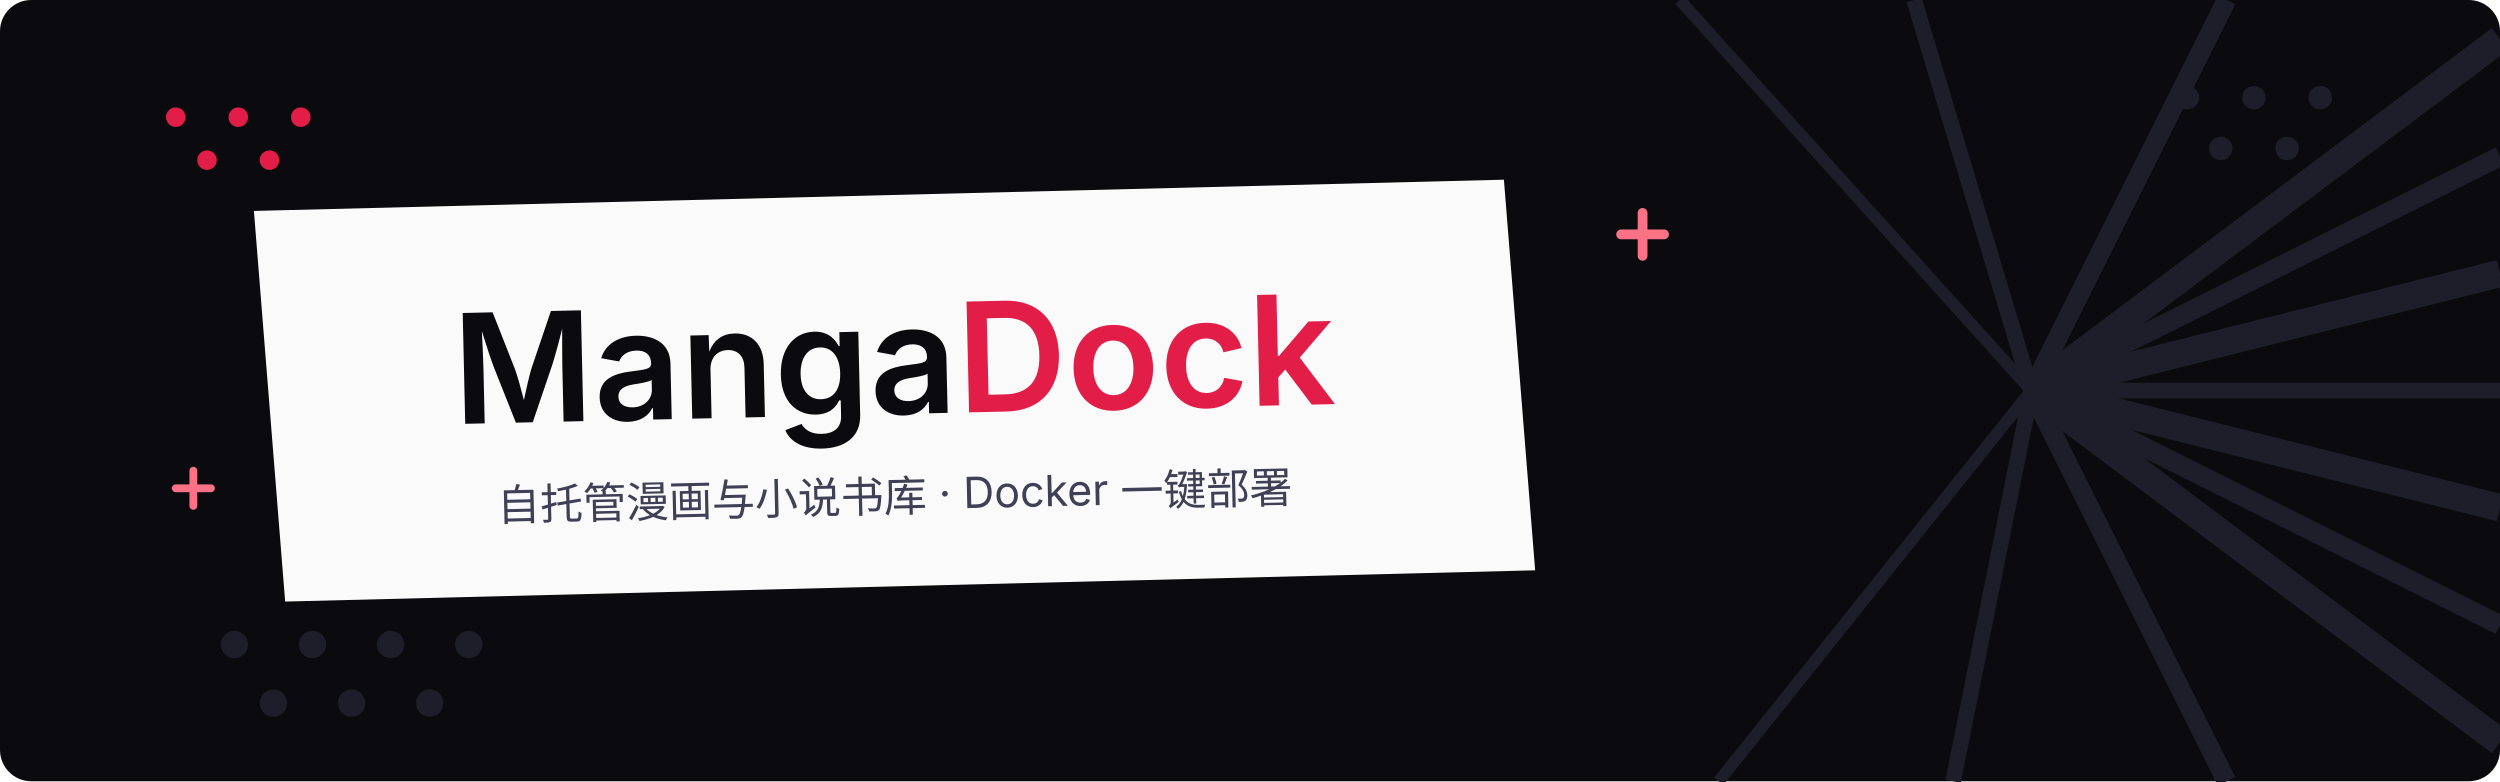
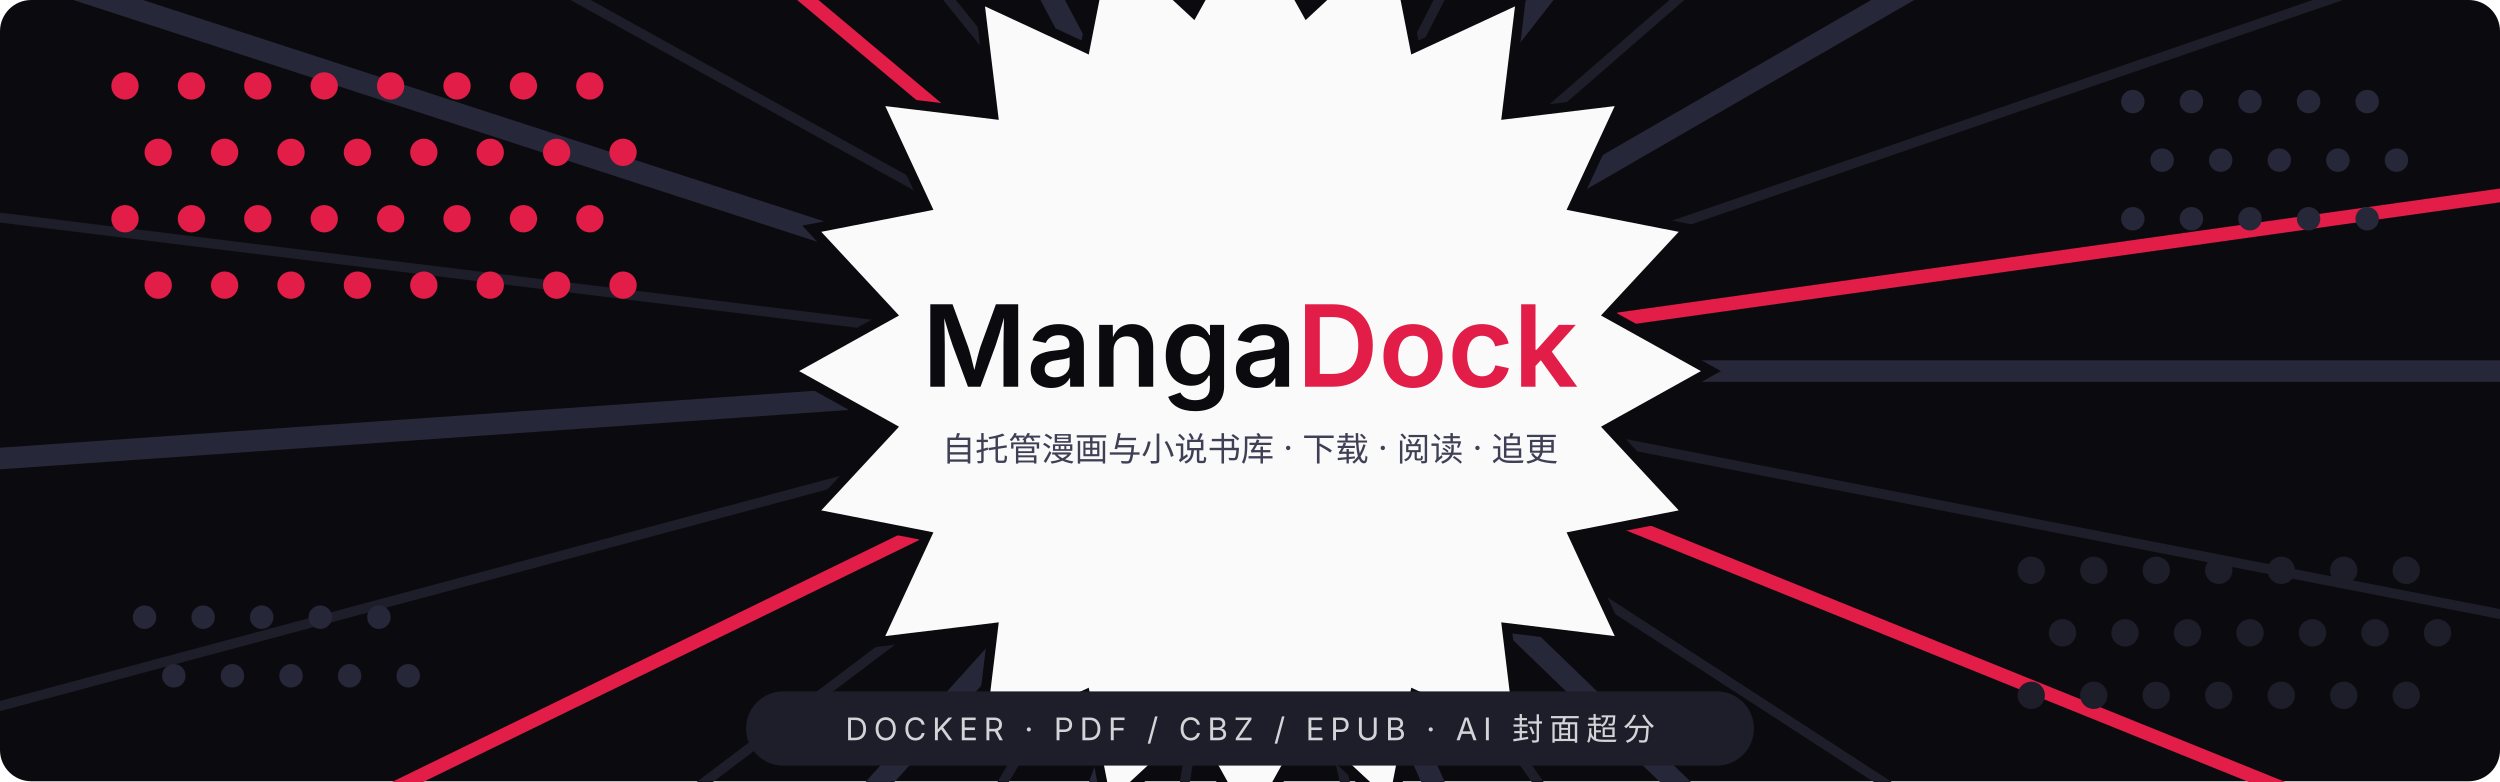
<svg xmlns="http://www.w3.org/2000/svg" viewBox="0 0 1280 400" width="1280" height="400">
  <rect width="1280" height="400" rx="16" fill="#0b0b0f" />
-   <g stroke="#1e1e2a" fill="none">
-     <path d="M1040 200 L1280 20" stroke-width="14" />
-     <path d="M1040 200 L1280 80" stroke-width="10" />
-     <path d="M1040 200 L1280 140" stroke-width="14" />
-     <path d="M1040 200 L1280 200" stroke-width="8" />
-     <path d="M1040 200 L1280 260" stroke-width="14" />
-     <path d="M1040 200 L1280 320" stroke-width="10" />
-     <path d="M1040 200 L1280 380" stroke-width="14" />
-     <path d="M1040 200 L1140 0" stroke-width="10" />
-     <path d="M1040 200 L980 0" stroke-width="8" />
-     <path d="M1040 200 L1140 400" stroke-width="10" />
-     <path d="M1040 200 L1000 400" stroke-width="8" />
-     <path d="M1040 200 L860 0" stroke-width="6" />
-     <path d="M1040 200 L880 400" stroke-width="6" />
-   </g>
-   <g fill="#1e1e2a">
-     <circle cx="120" cy="330" r="7" />
-     <circle cx="160" cy="330" r="7" />
-     <circle cx="200" cy="330" r="7" />
-     <circle cx="240" cy="330" r="7" />
-     <circle cx="140" cy="360" r="7" />
-     <circle cx="180" cy="360" r="7" />
-     <circle cx="220" cy="360" r="7" />
-     <circle cx="1120" cy="50" r="6" />
-     <circle cx="1154" cy="50" r="6" />
-     <circle cx="1188" cy="50" r="6" />
-     <circle cx="1137" cy="76" r="6" />
-     <circle cx="1171" cy="76" r="6" />
-   </g>
-   <g fill="#e11d48">
-     <circle cx="90" cy="60" r="5" />
-     <circle cx="122" cy="60" r="5" />
-     <circle cx="154" cy="60" r="5" />
-     <circle cx="106" cy="82" r="5" />
-     <circle cx="138" cy="82" r="5" />
-   </g>
-   <polygon points="130,108 770,92 786,292 146,308" fill="#fafafa" />
-   <text x="458" y="212" text-anchor="middle" font-family="-apple-system, 'PingFang SC', 'Segoe UI', sans-serif" font-size="78" font-weight="600" fill="#0b0b0f" transform="rotate(-1.3 458 200)">Manga<tspan fill="#e11d48">Dock</tspan>
+   <path d="M640 190 L1490.0 190.0" stroke="#27273a" stroke-width="11" fill="none" />
+   <path d="M640 190 L1474.4 352.2" stroke="#1e1e2a" stroke-width="5" fill="none" />
+   <path d="M640 190 L1428.1 508.4" stroke="#e11d48" stroke-width="7" fill="none" />
+   <path d="M640 190 L1352.9 652.9" stroke="#1e1e2a" stroke-width="5" fill="none" />
+   <path d="M640 190 L1251.4 780.5" stroke="#27273a" stroke-width="11" fill="none" />
+   <path d="M640 190 L1127.5 886.3" stroke="#1e1e2a" stroke-width="5" fill="none" />
+   <path d="M640 190 L985.7 966.5" stroke="#27273a" stroke-width="11" fill="none" />
+   <path d="M640 190 L831.2 1018.2" stroke="#1e1e2a" stroke-width="5" fill="none" />
+   <path d="M640 190 L669.7 1039.5" stroke="#e11d48" stroke-width="7" fill="none" />
+   <path d="M640 190 L507.0 1029.5" stroke="#1e1e2a" stroke-width="5" fill="none" />
+   <path d="M640 190 L349.3 988.7" stroke="#27273a" stroke-width="11" fill="none" />
+   <path d="M640 190 L202.2 918.6" stroke="#1e1e2a" stroke-width="5" fill="none" />
+   <path d="M640 190 L71.2 821.7" stroke="#27273a" stroke-width="11" fill="none" />
+   <path d="M640 190 L-38.8 701.5" stroke="#1e1e2a" stroke-width="5" fill="none" />
+   <path d="M640 190 L-124.0 562.6" stroke="#e11d48" stroke-width="7" fill="none" />
+   <path d="M640 190 L-181.0 410.0" stroke="#1e1e2a" stroke-width="5" fill="none" />
+   <path d="M640 190 L-207.9 249.3" stroke="#27273a" stroke-width="11" fill="none" />
+   <path d="M640 190 L-203.7 86.4" stroke="#1e1e2a" stroke-width="5" fill="none" />
+   <path d="M640 190 L-168.4 -72.7" stroke="#27273a" stroke-width="11" fill="none" />
+   <path d="M640 190 L-103.4 -222.1" stroke="#1e1e2a" stroke-width="5" fill="none" />
+   <path d="M640 190 L-11.1 -356.4" stroke="#e11d48" stroke-width="7" fill="none" />
+   <path d="M640 190 L105.1 -470.6" stroke="#1e1e2a" stroke-width="5" fill="none" />
+   <path d="M640 190 L240.9 -560.5" stroke="#27273a" stroke-width="11" fill="none" />
+   <path d="M640 190 L391.5 -622.9" stroke="#1e1e2a" stroke-width="5" fill="none" />
+   <path d="M640 190 L551.2 -655.3" stroke="#27273a" stroke-width="11" fill="none" />
+   <path d="M640 190 L714.1 -656.8" stroke="#1e1e2a" stroke-width="5" fill="none" />
+   <path d="M640 190 L874.3 -627.1" stroke="#e11d48" stroke-width="7" fill="none" />
+   <path d="M640 190 L1025.9 -567.4" stroke="#1e1e2a" stroke-width="5" fill="none" />
+   <path d="M640 190 L1163.3 -479.8" stroke="#27273a" stroke-width="11" fill="none" />
+   <path d="M640 190 L1281.5 -367.7" stroke="#1e1e2a" stroke-width="5" fill="none" />
+   <path d="M640 190 L1376.1 -235.0" stroke="#27273a" stroke-width="11" fill="none" />
+   <path d="M640 190 L1443.7 -86.7" stroke="#1e1e2a" stroke-width="5" fill="none" />
+   <path d="M640 190 L1481.7 71.7" stroke="#e11d48" stroke-width="7" fill="none" />
+   <circle cx="64" cy="44" r="7" fill="#e11d48" />
+   <circle cx="98" cy="44" r="7" fill="#e11d48" />
+   <circle cx="132" cy="44" r="7" fill="#e11d48" />
+   <circle cx="166" cy="44" r="7" fill="#e11d48" />
+   <circle cx="200" cy="44" r="7" fill="#e11d48" />
+   <circle cx="234" cy="44" r="7" fill="#e11d48" />
+   <circle cx="268" cy="44" r="7" fill="#e11d48" />
+   <circle cx="302" cy="44" r="7" fill="#e11d48" />
+   <circle cx="81" cy="78" r="7" fill="#e11d48" />
+   <circle cx="115" cy="78" r="7" fill="#e11d48" />
+   <circle cx="149" cy="78" r="7" fill="#e11d48" />
+   <circle cx="183" cy="78" r="7" fill="#e11d48" />
+   <circle cx="217" cy="78" r="7" fill="#e11d48" />
+   <circle cx="251" cy="78" r="7" fill="#e11d48" />
+   <circle cx="285" cy="78" r="7" fill="#e11d48" />
+   <circle cx="319" cy="78" r="7" fill="#e11d48" />
+   <circle cx="64" cy="112" r="7" fill="#e11d48" />
+   <circle cx="98" cy="112" r="7" fill="#e11d48" />
+   <circle cx="132" cy="112" r="7" fill="#e11d48" />
+   <circle cx="166" cy="112" r="7" fill="#e11d48" />
+   <circle cx="200" cy="112" r="7" fill="#e11d48" />
+   <circle cx="234" cy="112" r="7" fill="#e11d48" />
+   <circle cx="268" cy="112" r="7" fill="#e11d48" />
+   <circle cx="302" cy="112" r="7" fill="#e11d48" />
+   <circle cx="81" cy="146" r="7" fill="#e11d48" />
+   <circle cx="115" cy="146" r="7" fill="#e11d48" />
+   <circle cx="149" cy="146" r="7" fill="#e11d48" />
+   <circle cx="183" cy="146" r="7" fill="#e11d48" />
+   <circle cx="217" cy="146" r="7" fill="#e11d48" />
+   <circle cx="251" cy="146" r="7" fill="#e11d48" />
+   <circle cx="285" cy="146" r="7" fill="#e11d48" />
+   <circle cx="319" cy="146" r="7" fill="#e11d48" />
+   <circle cx="1040" cy="292" r="7" fill="#1e1e2a" />
+   <circle cx="1072" cy="292" r="7" fill="#1e1e2a" />
+   <circle cx="1104" cy="292" r="7" fill="#1e1e2a" />
+   <circle cx="1136" cy="292" r="7" fill="#1e1e2a" />
+   <circle cx="1168" cy="292" r="7" fill="#1e1e2a" />
+   <circle cx="1200" cy="292" r="7" fill="#1e1e2a" />
+   <circle cx="1232" cy="292" r="7" fill="#1e1e2a" />
+   <circle cx="1056" cy="324" r="7" fill="#1e1e2a" />
+   <circle cx="1088" cy="324" r="7" fill="#1e1e2a" />
+   <circle cx="1120" cy="324" r="7" fill="#1e1e2a" />
+   <circle cx="1152" cy="324" r="7" fill="#1e1e2a" />
+   <circle cx="1184" cy="324" r="7" fill="#1e1e2a" />
+   <circle cx="1216" cy="324" r="7" fill="#1e1e2a" />
+   <circle cx="1248" cy="324" r="7" fill="#1e1e2a" />
+   <circle cx="1040" cy="356" r="7" fill="#1e1e2a" />
+   <circle cx="1072" cy="356" r="7" fill="#1e1e2a" />
+   <circle cx="1104" cy="356" r="7" fill="#1e1e2a" />
+   <circle cx="1136" cy="356" r="7" fill="#1e1e2a" />
+   <circle cx="1168" cy="356" r="7" fill="#1e1e2a" />
+   <circle cx="1200" cy="356" r="7" fill="#1e1e2a" />
+   <circle cx="1232" cy="356" r="7" fill="#1e1e2a" />
+   <circle cx="74" cy="316" r="6" fill="#27273a" />
+   <circle cx="104" cy="316" r="6" fill="#27273a" />
+   <circle cx="134" cy="316" r="6" fill="#27273a" />
+   <circle cx="164" cy="316" r="6" fill="#27273a" />
+   <circle cx="194" cy="316" r="6" fill="#27273a" />
+   <circle cx="89" cy="346" r="6" fill="#27273a" />
+   <circle cx="119" cy="346" r="6" fill="#27273a" />
+   <circle cx="149" cy="346" r="6" fill="#27273a" />
+   <circle cx="179" cy="346" r="6" fill="#27273a" />
+   <circle cx="209" cy="346" r="6" fill="#27273a" />
+   <circle cx="1092" cy="52" r="6" fill="#27273a" />
+   <circle cx="1122" cy="52" r="6" fill="#27273a" />
+   <circle cx="1152" cy="52" r="6" fill="#27273a" />
+   <circle cx="1182" cy="52" r="6" fill="#27273a" />
+   <circle cx="1212" cy="52" r="6" fill="#27273a" />
+   <circle cx="1107" cy="82" r="6" fill="#27273a" />
+   <circle cx="1137" cy="82" r="6" fill="#27273a" />
+   <circle cx="1167" cy="82" r="6" fill="#27273a" />
+   <circle cx="1197" cy="82" r="6" fill="#27273a" />
+   <circle cx="1227" cy="82" r="6" fill="#27273a" />
+   <circle cx="1092" cy="112" r="6" fill="#27273a" />
+   <circle cx="1122" cy="112" r="6" fill="#27273a" />
+   <circle cx="1152" cy="112" r="6" fill="#27273a" />
+   <circle cx="1182" cy="112" r="6" fill="#27273a" />
+   <circle cx="1212" cy="112" r="6" fill="#27273a" />
+   <polygon points="640.0,-46.0 669.1,6.3 712.9,-34.4 724.4,24.3 778.7,-0.9 771.5,58.5 830.9,51.3 805.7,105.6 864.4,117.1 823.7,160.9 876.0,190.0 823.7,219.1 864.4,262.9 805.7,274.4 830.9,328.7 771.5,321.5 778.7,380.9 724.4,355.7 712.9,414.4 669.1,373.7 640.0,426.0 610.9,373.7 567.1,414.4 555.6,355.7 501.3,380.9 508.5,321.5 449.1,328.7 474.3,274.4 415.6,262.9 456.3,219.1 404.0,190.0 456.3,160.9 415.6,117.1 474.3,105.6 449.1,51.3 508.5,58.5 501.3,-0.9 555.6,24.3 567.1,-34.4 610.9,6.3" fill="#fafafa" stroke="#0b0b0f" stroke-width="5" />
+   <text x="640" y="198" text-anchor="middle" font-family="-apple-system, 'Segoe UI', sans-serif" font-size="58" font-weight="600" fill="#0b0b0f">Manga<tspan fill="#e11d48">Dock</tspan>
  </text>
-   <text x="458" y="262" text-anchor="middle" font-family="-apple-system, 'PingFang SC', sans-serif" font-size="22" fill="#3f3f56" transform="rotate(-1.3 458 250)">自托管漫画与小说书库 · Docker 一键部署</text>
-   <path d="M830 120 l22 0 M841 109 l0 22" stroke="#fb7185" stroke-width="5" fill="none" stroke-linecap="round" />
-   <path d="M90 250 l18 0 M99 241 l0 18" stroke="#fb7185" stroke-width="4" fill="none" stroke-linecap="round" />
+   <text x="640" y="236" text-anchor="middle" font-family="-apple-system, 'PingFang SC', sans-serif" font-size="17" fill="#3f3f56">自托管漫画与小说书库 · 下载 · 阅读 · 追更</text>
+   <rect x="382" y="354" width="516" height="38" rx="19" fill="#1e1e2a" />
+   <text x="640" y="379" text-anchor="middle" font-family="-apple-system, 'PingFang SC', sans-serif" font-size="16" letter-spacing="3" fill="#d4d4d8">DOCKER · PDF / CBZ / EPUB · AI 封面超分</text>
</svg>
